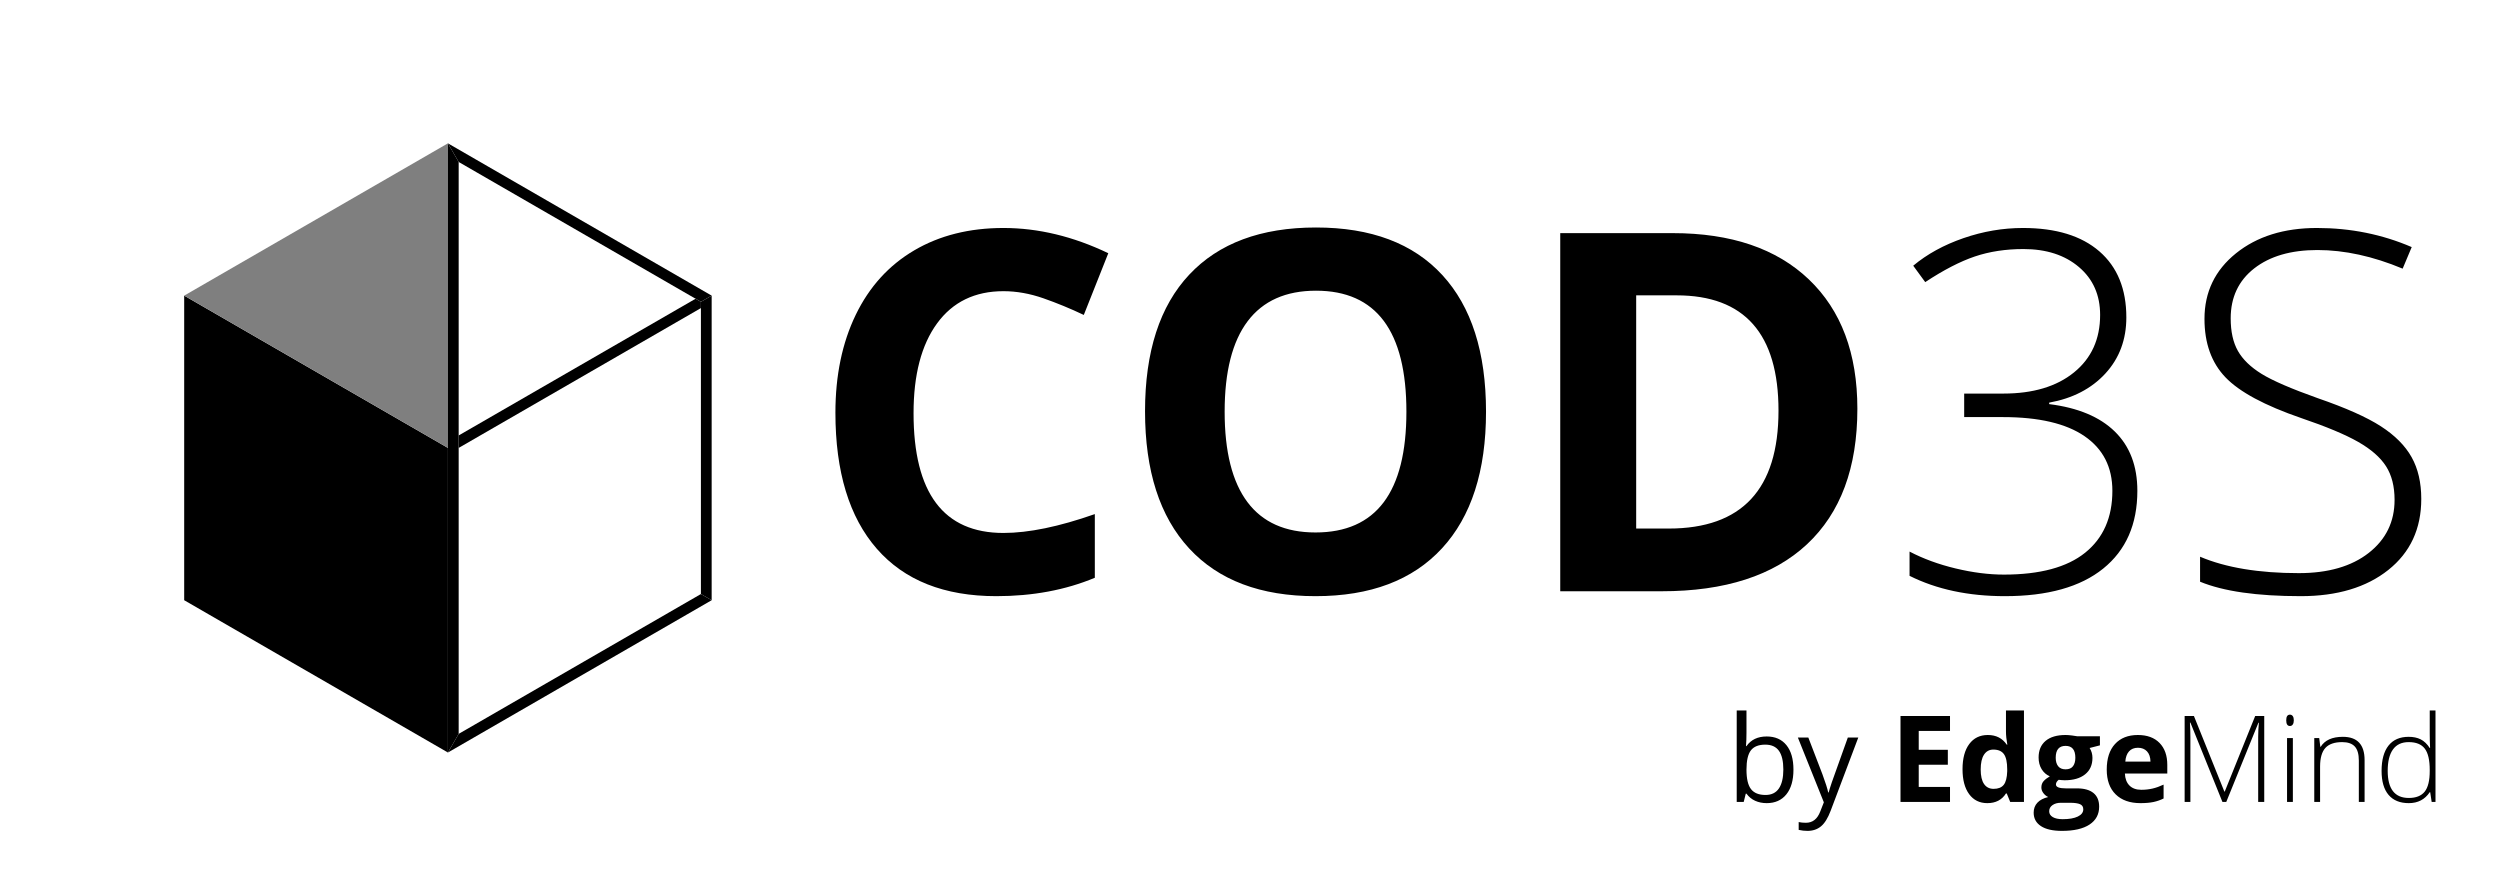
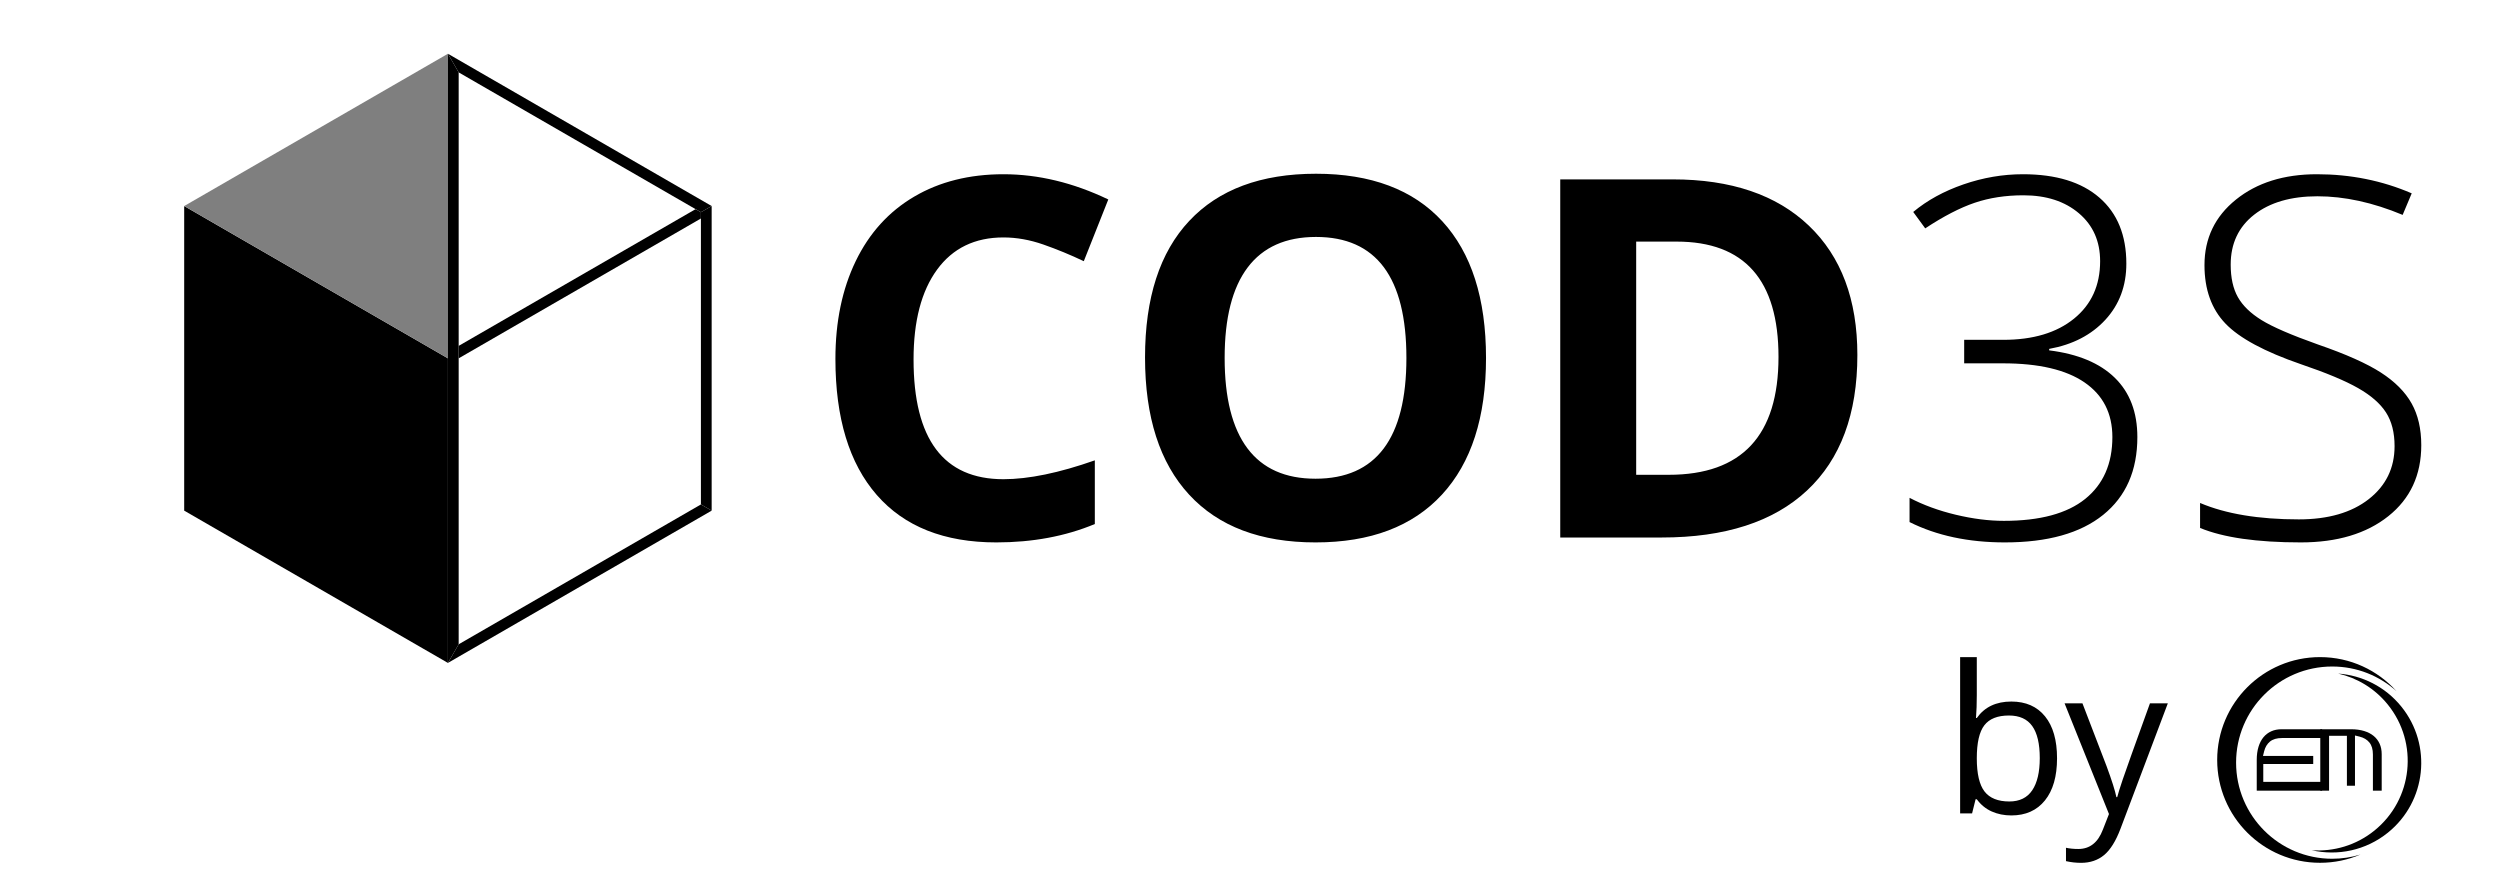
- <svg xmlns="http://www.w3.org/2000/svg" viewBox="0 0 279.066 100" width="558.132" height="200">
+ <svg xmlns="http://www.w3.org/2000/svg" viewBox="0 10 279.066 100" width="558.132" height="200">
  <g id="symbol">
    <g id="real">
      <polygon points="20.56,33.00 50.00,50.00 50.00,84.00 20.56,67.00" fill="#000000" />
      <polygon points="50.00,16.00 50.00,50.00 20.56,33.00" fill="#7F7F7F" />
    </g>
    <g id="twin" data-pulse-color="#7F7F7F">
      <polygon points="50.00,16.00 79.44,33.00 78.24,33.69 51.20,18.08" fill="#000000" />
      <polygon points="79.44,33.00 79.44,67.00 78.24,66.31 78.24,33.69" fill="#000000" />
      <polygon points="79.44,67.00 50.00,84.00 51.20,81.92 78.24,66.31" fill="#000000" />
      <polygon points="50.00,84.00 50.00,16.00 51.20,18.08 51.20,81.92" fill="#000000" />
      <polygon points="77.64,33.35 78.24,33.69 78.24,34.39 51.20,50.00 51.20,48.61" fill="#000000" />
    </g>
  </g>
-   <g id="wordmark" transform="translate(90,66) scale(0.56)">
+   <g id="wordmark" transform="translate(90,70) scale(0.56)">
    <path id="COD" fill="#000000" d="M39.307 -59.814Q30.762 -59.814 26.074 -53.394Q21.387 -46.973 21.387 -35.498Q21.387 -11.621 39.307 -11.621Q46.826 -11.621 57.52 -15.381V-2.686Q48.73 0.977 37.891 0.977Q22.314 0.977 14.062 -8.472Q5.811 -17.92 5.811 -35.596Q5.811 -46.729 9.863 -55.103Q13.916 -63.477 21.509 -67.944Q29.102 -72.412 39.307 -72.412Q49.707 -72.412 60.205 -67.383L55.322 -55.078Q51.318 -56.982 47.266 -58.398Q43.213 -59.814 39.307 -59.814ZM135.498 -35.791Q135.498 -18.066 126.709 -8.545Q117.92 0.977 101.514 0.977Q85.107 0.977 76.318 -8.545Q67.529 -18.066 67.529 -35.889Q67.529 -53.711 76.343 -63.11Q85.156 -72.51 101.611 -72.51Q118.066 -72.51 126.782 -63.037Q135.498 -53.564 135.498 -35.791ZM83.398 -35.791Q83.398 -23.828 87.939 -17.773Q92.48 -11.719 101.514 -11.719Q119.629 -11.719 119.629 -35.791Q119.629 -59.912 101.611 -59.912Q92.578 -59.912 87.988 -53.833Q83.398 -47.754 83.398 -35.791ZM209.521 -36.377Q209.521 -18.75 199.487 -9.375Q189.453 0.0 170.508 0.0H150.293V-71.387H172.705Q190.186 -71.387 199.854 -62.158Q209.521 -52.93 209.521 -36.377ZM193.799 -35.986Q193.799 -58.984 173.486 -58.984H165.43V-12.5H171.924Q193.799 -12.5 193.799 -35.986Z" />
    <path id="3S" fill="#000000" transform="translate(215.332,0)" d="M47.803 -54.59Q47.803 -47.949 43.628 -43.408Q39.453 -38.867 32.422 -37.598V-37.305Q41.016 -36.23 45.508 -31.836Q50.0 -27.441 50.0 -20.02Q50.0 -10.01 43.188 -4.517Q36.377 0.977 23.584 0.977Q12.695 0.977 4.59 -3.076V-7.91Q8.691 -5.762 13.794 -4.541Q18.896 -3.32 23.389 -3.32Q34.18 -3.32 39.6 -7.69Q45.02 -12.061 45.02 -20.02Q45.02 -27.1 39.478 -30.908Q33.936 -34.717 23.193 -34.717H15.479V-39.404H23.291Q32.178 -39.404 37.378 -43.628Q42.578 -47.852 42.578 -55.078Q42.578 -61.035 38.354 -64.624Q34.131 -68.213 27.295 -68.213Q21.973 -68.213 17.578 -66.724Q13.184 -65.234 7.715 -61.621L5.322 -64.893Q9.473 -68.359 15.332 -70.386Q21.191 -72.412 27.197 -72.412Q37.061 -72.412 42.432 -67.749Q47.803 -63.086 47.803 -54.59ZM106.592 -18.408Q106.592 -9.473 100.024 -4.248Q93.457 0.977 82.568 0.977Q69.482 0.977 62.5 -1.904V-6.885Q70.215 -3.613 82.178 -3.613Q90.967 -3.613 96.118 -7.642Q101.27 -11.67 101.27 -18.213Q101.27 -22.266 99.561 -24.927Q97.852 -27.588 93.994 -29.785Q90.137 -31.982 82.666 -34.521Q71.729 -38.281 67.554 -42.651Q63.379 -47.021 63.379 -54.297Q63.379 -62.305 69.653 -67.358Q75.928 -72.412 85.791 -72.412Q95.85 -72.412 104.688 -68.604L102.881 -64.307Q93.994 -68.018 85.889 -68.018Q77.979 -68.018 73.291 -64.355Q68.604 -60.693 68.604 -54.395Q68.604 -50.439 70.044 -47.9Q71.484 -45.361 74.756 -43.335Q78.027 -41.309 85.986 -38.477Q94.336 -35.596 98.535 -32.886Q102.734 -30.176 104.663 -26.733Q106.592 -23.291 106.592 -18.408Z" />
-     <g id="by-edgemind" transform="translate(183.4078,42) scale(0.24)">
+     <g id="by-edgemind" transform="translate(226.48,55) scale(0.41)">
      <path id="by" fill="#000000" d="M33.496 -54.395Q44.043 -54.395 49.878 -47.192Q55.713 -39.99 55.713 -26.807Q55.713 -13.623 49.829 -6.323Q43.945 0.977 33.496 0.977Q28.271 0.977 23.95 -0.952Q19.629 -2.881 16.699 -6.885H16.113L14.404 0.0H8.594V-75.977H16.699V-57.52Q16.699 -51.318 16.309 -46.387H16.699Q22.363 -54.395 33.496 -54.395ZM32.324 -47.607Q24.023 -47.607 20.361 -42.847Q16.699 -38.086 16.699 -26.807Q16.699 -15.527 20.459 -10.669Q24.219 -5.811 32.52 -5.811Q39.99 -5.811 43.652 -11.255Q47.314 -16.699 47.314 -26.904Q47.314 -37.354 43.652 -42.48Q39.99 -47.607 32.324 -47.607ZM59.375 -53.516H68.066L79.785 -22.998Q83.643 -12.549 84.57 -7.91H84.961Q85.596 -10.4 87.622 -16.431Q89.648 -22.461 100.879 -53.516H109.57L86.572 7.422Q83.154 16.455 78.589 20.239Q74.023 24.023 67.383 24.023Q63.672 24.023 60.059 23.193V16.699Q62.744 17.285 66.064 17.285Q74.414 17.285 77.979 7.91L80.957 0.293Z" />
-       <path id="Edge" fill="#000000" transform="translate(135.645,0)" d="M50.098 0.0H8.984V-71.387H50.098V-58.984H24.121V-43.311H48.291V-30.908H24.121V-12.5H50.098ZM81.104 0.977Q71.484 0.977 65.991 -6.494Q60.498 -13.965 60.498 -27.197Q60.498 -40.625 66.089 -48.12Q71.68 -55.615 81.494 -55.615Q91.797 -55.615 97.217 -47.607H97.705Q96.582 -53.711 96.582 -58.496V-75.977H111.523V0.0H100.098L97.217 -7.08H96.582Q91.504 0.977 81.104 0.977ZM86.328 -10.889Q92.041 -10.889 94.702 -14.209Q97.363 -17.529 97.607 -25.488V-27.1Q97.607 -35.889 94.897 -39.697Q92.188 -43.506 86.084 -43.506Q81.104 -43.506 78.345 -39.282Q75.586 -35.059 75.586 -27.002Q75.586 -18.945 78.369 -14.917Q81.152 -10.889 86.328 -10.889ZM174.609 -54.59V-47.021L166.064 -44.824Q168.408 -41.162 168.408 -36.621Q168.408 -27.832 162.28 -22.925Q156.152 -18.018 145.264 -18.018L142.578 -18.164L140.381 -18.408Q138.086 -16.65 138.086 -14.502Q138.086 -11.279 146.289 -11.279H155.566Q164.551 -11.279 169.263 -7.422Q173.975 -3.564 173.975 3.906Q173.975 13.477 165.991 18.75Q158.008 24.023 143.066 24.023Q131.641 24.023 125.61 20.044Q119.58 16.064 119.58 8.887Q119.58 3.955 122.656 0.635Q125.732 -2.686 131.689 -4.102Q129.395 -5.078 127.686 -7.3Q125.977 -9.521 125.977 -12.012Q125.977 -15.137 127.783 -17.212Q129.59 -19.287 133.008 -21.289Q128.711 -23.145 126.196 -27.246Q123.682 -31.348 123.682 -36.914Q123.682 -45.85 129.492 -50.732Q135.303 -55.615 146.094 -55.615Q148.389 -55.615 151.538 -55.2Q154.688 -54.785 155.566 -54.59ZM132.471 7.715Q132.471 10.791 135.425 12.549Q138.379 14.307 143.701 14.307Q151.709 14.307 156.25 12.109Q160.791 9.912 160.791 6.104Q160.791 3.027 158.105 1.855Q155.42 0.684 149.805 0.684H142.09Q137.988 0.684 135.229 2.612Q132.471 4.541 132.471 7.715ZM137.891 -36.719Q137.891 -32.275 139.917 -29.688Q141.943 -27.1 146.094 -27.1Q150.293 -27.1 152.246 -29.688Q154.199 -32.275 154.199 -36.719Q154.199 -46.582 146.094 -46.582Q137.891 -46.582 137.891 -36.719ZM206.201 -45.02Q201.465 -45.02 198.779 -42.017Q196.094 -39.014 195.703 -33.496H216.602Q216.504 -39.014 213.721 -42.017Q210.938 -45.02 206.201 -45.02ZM208.301 0.977Q195.117 0.977 187.695 -6.299Q180.273 -13.574 180.273 -26.904Q180.273 -40.625 187.134 -48.12Q193.994 -55.615 206.104 -55.615Q217.676 -55.615 224.121 -49.023Q230.566 -42.432 230.566 -30.811V-23.584H195.361Q195.605 -17.236 199.121 -13.672Q202.637 -10.107 208.984 -10.107Q213.916 -10.107 218.311 -11.133Q222.705 -12.158 227.49 -14.404V-2.881Q223.584 -0.928 219.141 0.024Q214.697 0.977 208.301 0.977Z" />
-       <path id="Mind" fill="#000000" transform="translate(370.508,0)" d="M41.504 0.0 14.893 -65.918H14.502Q14.893 -59.863 14.893 -53.516V0.0H10.107V-71.387H17.822L43.115 -8.594H43.408L68.701 -71.387H76.221V0.0H71.191V-54.102Q71.191 -59.766 71.777 -65.82H71.387L44.678 0.0ZM100.0 0.0H95.166V-53.076H100.0ZM94.482 -67.822Q94.482 -72.51 97.559 -72.51Q99.072 -72.51 99.927 -71.289Q100.781 -70.068 100.781 -67.822Q100.781 -65.625 99.927 -64.355Q99.072 -63.086 97.559 -63.086Q94.482 -63.086 94.482 -67.822ZM154.785 0.0V-34.424Q154.785 -42.432 151.416 -46.069Q148.047 -49.707 140.967 -49.707Q131.445 -49.707 127.026 -44.897Q122.607 -40.088 122.607 -29.297V0.0H117.773V-53.076H121.875L122.803 -45.801H123.096Q128.271 -54.102 141.504 -54.102Q159.57 -54.102 159.57 -34.717V0.0ZM196.191 -54.102Q201.953 -54.102 206.152 -52.002Q210.352 -49.902 213.672 -44.824H213.965Q213.672 -50.977 213.672 -56.885V-75.977H218.457V0.0H215.283L214.062 -8.105H213.672Q207.617 0.977 196.289 0.977Q185.303 0.977 179.492 -5.859Q173.682 -12.695 173.682 -25.781Q173.682 -39.551 179.443 -46.826Q185.205 -54.102 196.191 -54.102ZM196.191 -49.707Q187.5 -49.707 183.13 -43.604Q178.76 -37.5 178.76 -25.879Q178.76 -3.32 196.289 -3.32Q205.273 -3.32 209.473 -8.545Q213.672 -13.77 213.672 -25.781V-26.611Q213.672 -38.916 209.546 -44.312Q205.42 -49.707 196.191 -49.707Z" />
+       <g id="edgemind-symbol" transform="translate(133.57,-76)">
+         <path id="path338" fill="#000000" d="m 55.924,98.039 c -25.809,0 -46.733,-20.924 -46.733,-46.733 c 0,-25.809 20.924,-46.733 46.733,-46.733 c 12.014,0 22.965,4.536 31.244,11.986 c -9.152,-10.165 -22.413,-16.56 -37.166,-16.56 c -27.615,0 -50.001,22.387 -50.001,50.001 c 0,27.614 22.386,50.001 50.001,50.001 c 6.98,0 13.624,-1.435 19.661,-4.02 c -4.345,1.335 -8.957,2.056 -13.739,2.056" />
+         <path id="path342" fill="#000000" d="m 82.946,23.073 c 15.123,18.709 12.214,46.138 -6.5,61.259 c -8.951,7.236 -19.899,10.332 -30.54,9.556 c 12.581,2.88 26.309,0.176 37.124,-8.568 c 18.712,-15.121 21.621,-42.547 6.499,-61.26 c -7.886,-9.759 -19.121,-15.207 -30.72,-16.052 c 9.181,2.1 17.758,7.169 24.137,15.065" />
+         <path id="path346" fill="#000000" d="m 51.02,35.071 l 0,4.271 l -19.521,0 c -2.489,0 -4.459,0.583 -5.855,1.731 c -1.37,1.129 -2.321,2.725 -2.824,4.747 l -0.556,2.24 l 2.306,0 l 22.12,0 l 0,3.925 l -22.48,0 l -1.804,0 l 0,1.806 l 0,5.065 l 0,1.804 l 1.804,0 l 26.81,0 l 0,4.272 l -31.79,0 l 0,-14.996 c 0,-2.348 0.295,-4.492 0.876,-6.375 c 0.561,-1.824 1.379,-3.386 2.421,-4.639 c 1.021,-1.225 2.283,-2.184 3.744,-2.845 c 1.476,-0.669 3.186,-1.008 5.082,-1.008 l 19.666,0" />
+         <path id="path350" fill="#000000" d="m 65.114,35.071 c 2.349,0 4.492,0.295 6.374,0.876 c 1.824,0.564 3.386,1.379 4.64,2.421 c 1.226,1.022 2.183,2.283 2.844,3.745 c 0.67,1.474 1.01,3.184 1.01,5.082 l 0,17.738 l -4.272,0 l 0,-17.594 c 0,-2.489 -0.581,-4.457 -1.732,-5.855 c -1.127,-1.373 -2.725,-2.321 -4.746,-2.822 l -2.24,-0.557 l 0,2.308 l 0,22.12 l -3.925,0 l 0,-22.48 l 0,-1.806 l -1.804,0 l -5.066,0 l -1.804,0 l 0,1.806 l 0,24.881 l -4.274,0 l 0,-29.863 l 14.996,0" />
+       </g>
    </g>
  </g>
</svg>
